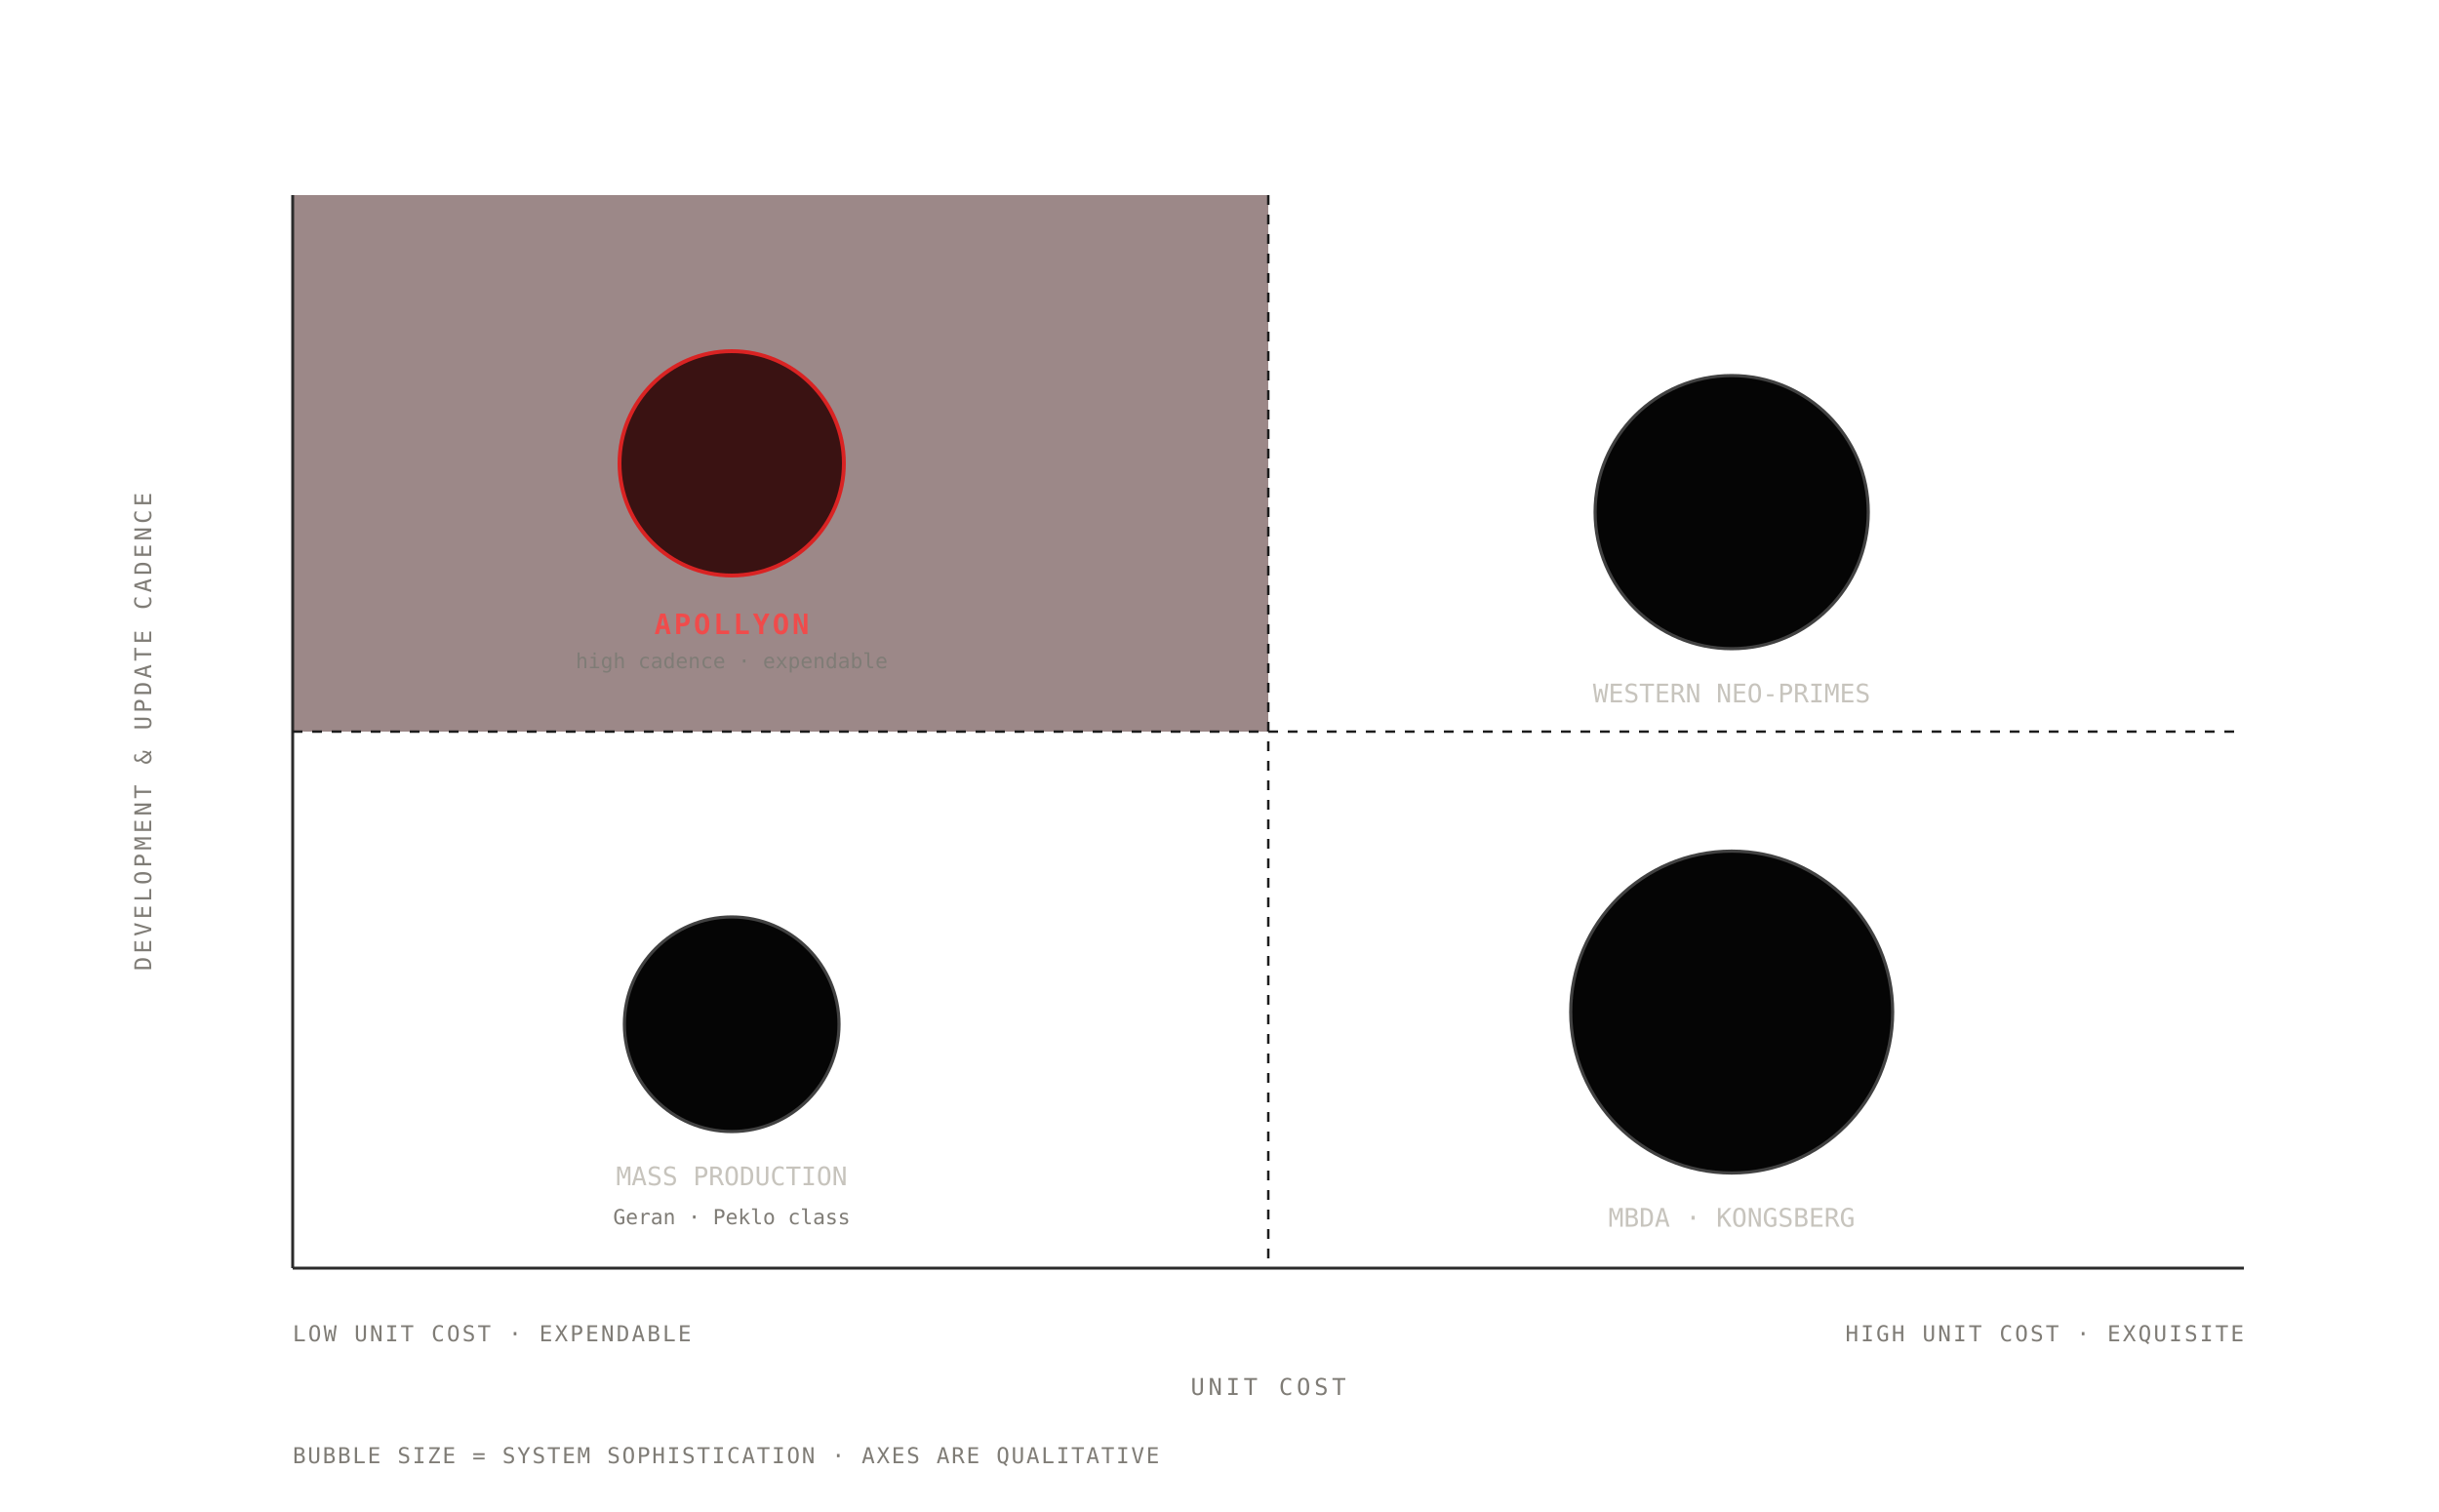
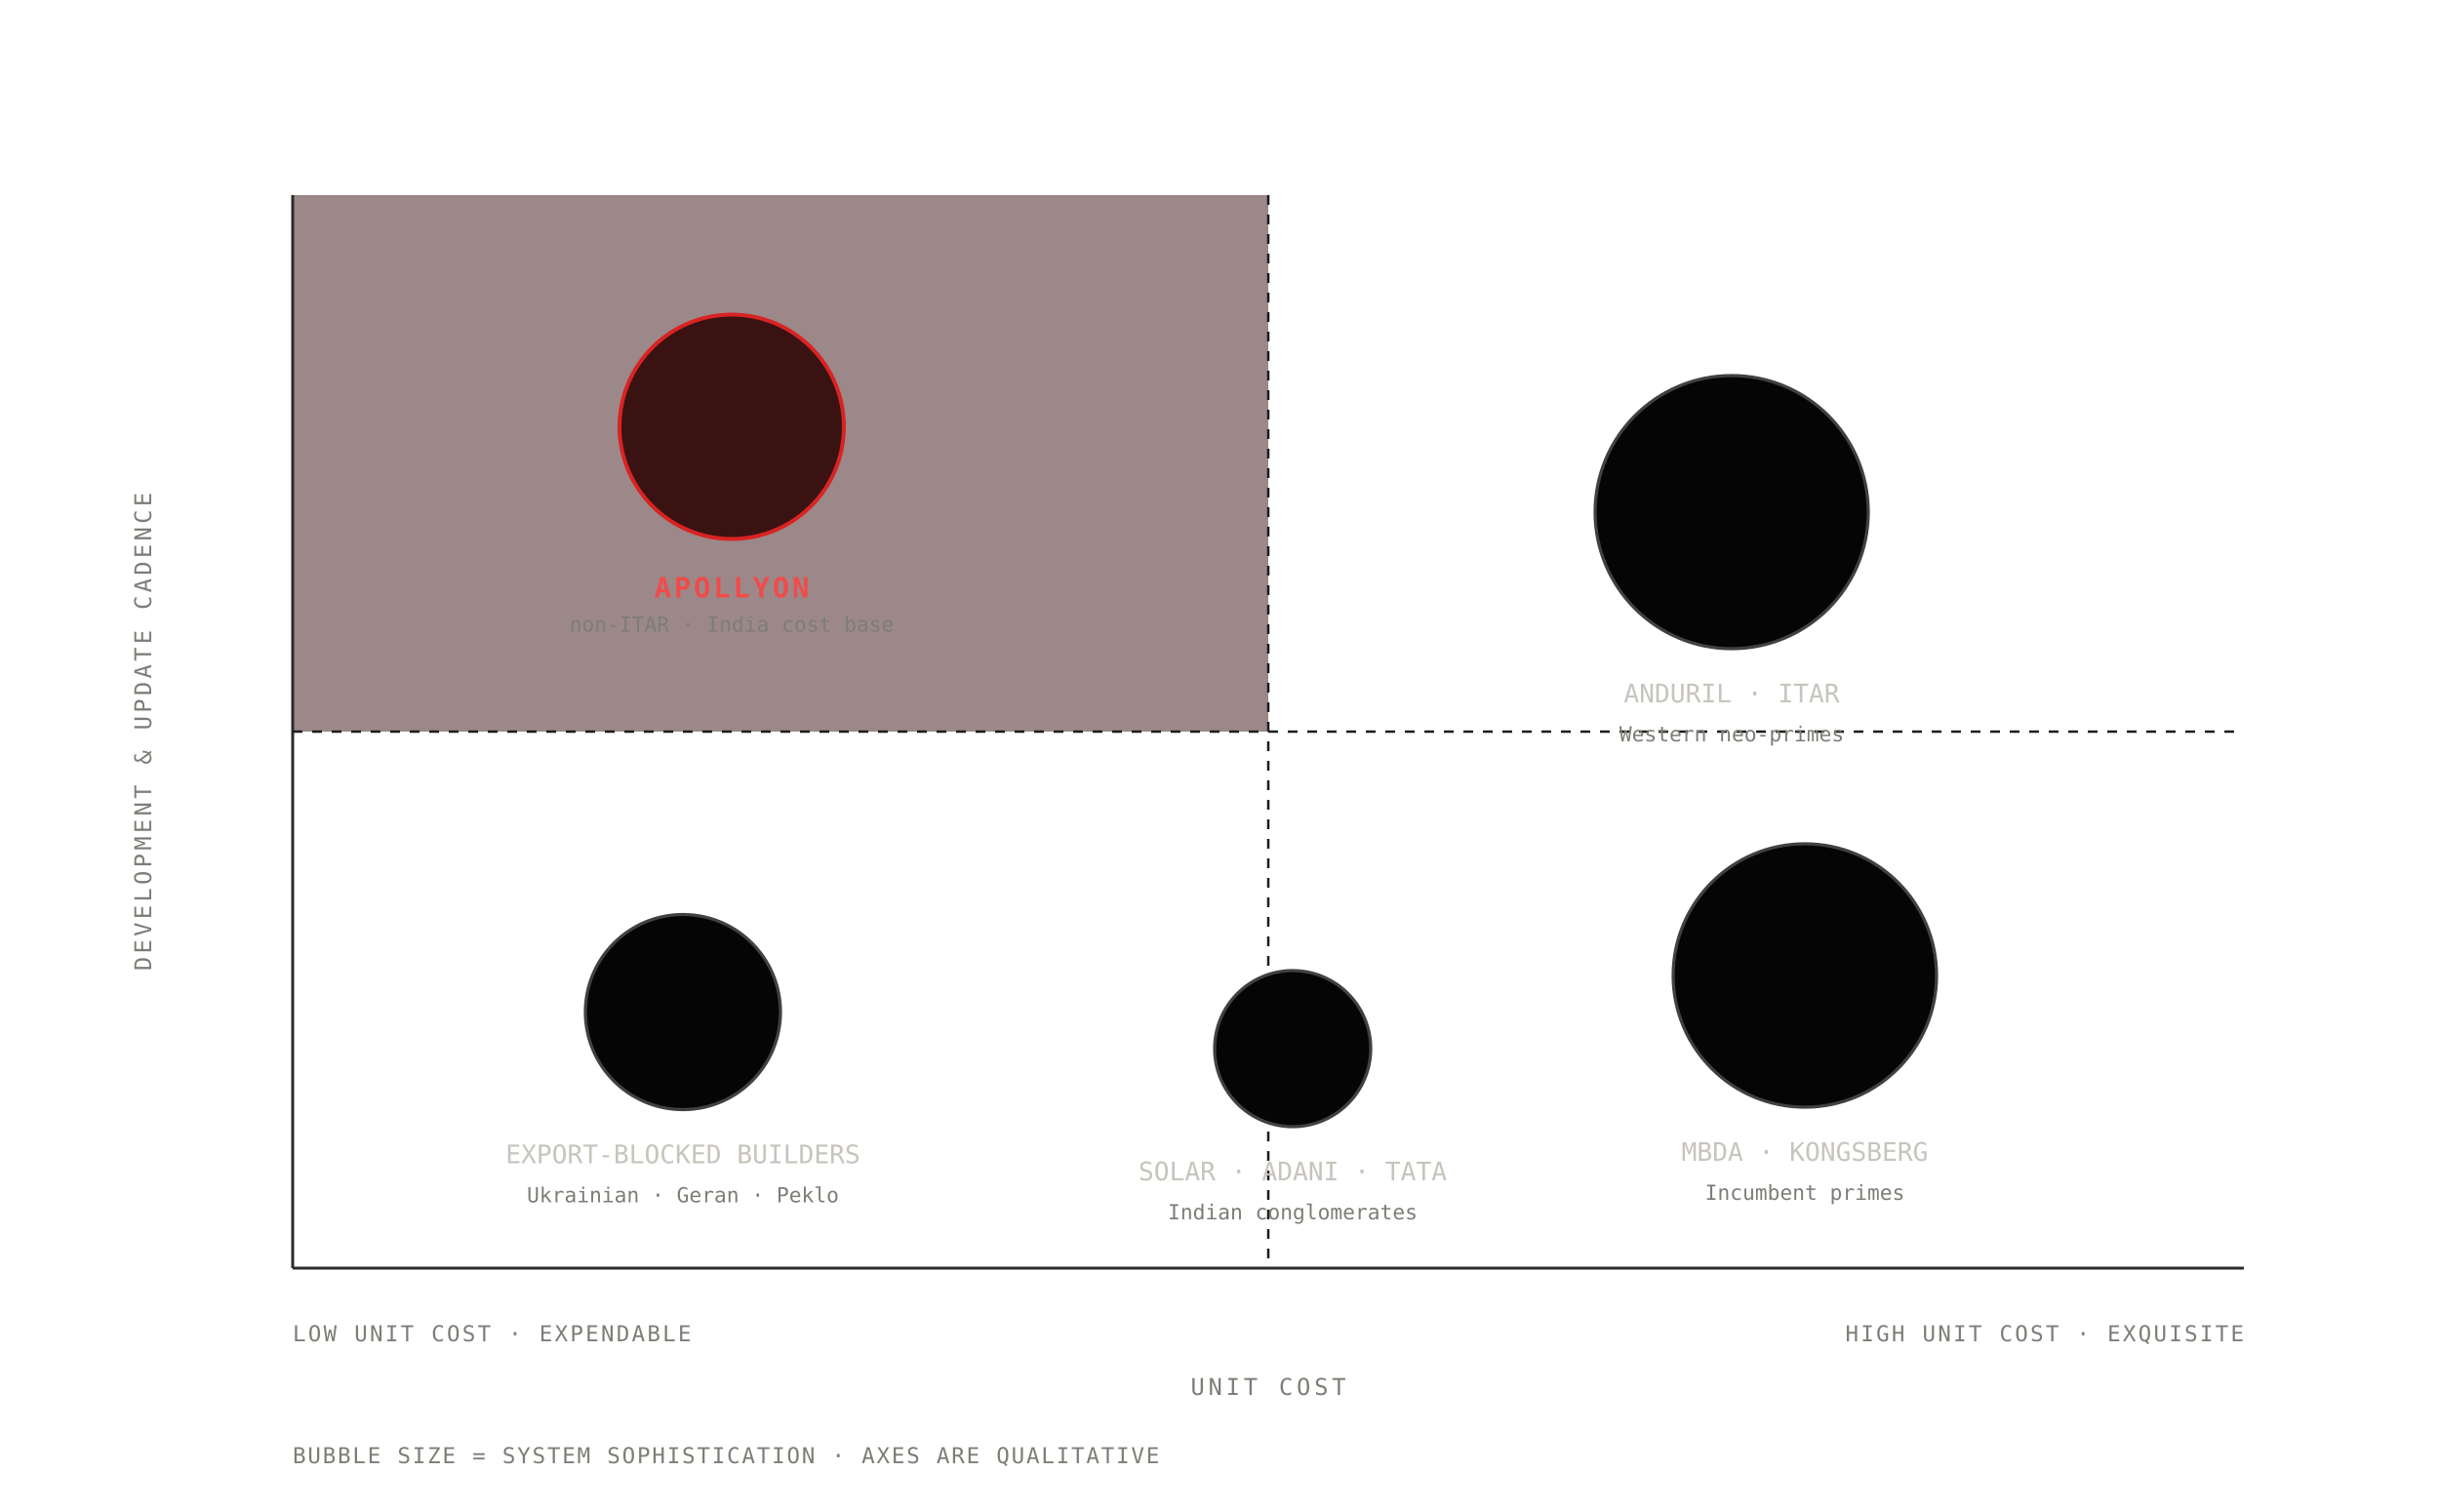
<svg xmlns="http://www.w3.org/2000/svg" viewBox="0 0 1000 620" role="img" aria-label="Position map: development cadence against unit cost, bubble size showing system sophistication, with Apollyon in the high-cadence expendable quadrant">
  <rect x="120" y="80" width="400.0" height="220.0" fill="#3A1212" fill-opacity="0.5" />
  <line x1="120.0" y1="80.0" x2="120.0" y2="520.0" stroke="#2B2B2B" stroke-width="1.2" />
  <line x1="120.0" y1="520.0" x2="920.0" y2="520.0" stroke="#2B2B2B" stroke-width="1.2" />
  <line x1="520.0" y1="80.0" x2="520.0" y2="520.0" stroke="#1D1D1D" stroke-width="1" stroke-dasharray="4 4" />
  <line x1="120.0" y1="300.0" x2="920.0" y2="300.0" stroke="#1D1D1D" stroke-width="1" stroke-dasharray="4 4" />
  <text transform="translate(62,300.0) rotate(-90)" font-family="JetBrains Mono, ui-monospace, monospace" font-size="9.5" fill="#7F7C76" text-anchor="middle" letter-spacing="0.14em">DEVELOPMENT &amp; UPDATE CADENCE</text>
  <text x="120.0" y="550.0" font-family="JetBrains Mono, ui-monospace, monospace" font-size="9.0" fill="#7F7C76" letter-spacing="0.1em">LOW UNIT COST · EXPENDABLE</text>
  <text x="920.0" y="550.0" font-family="JetBrains Mono, ui-monospace, monospace" font-size="9.0" fill="#7F7C76" text-anchor="end" letter-spacing="0.1em">HIGH UNIT COST · EXQUISITE</text>
  <text x="520.0" y="572.0" font-family="JetBrains Mono, ui-monospace, monospace" font-size="9.5" fill="#7F7C76" text-anchor="middle" letter-spacing="0.16em">UNIT COST</text>
-   <circle cx="300" cy="190" r="46" fill="#3A1212" stroke="#D92323" stroke-width="1.6" />
-   <text x="300.0" y="260.0" font-family="JetBrains Mono, ui-monospace, monospace" font-size="11.5" fill="#F04B4B" text-anchor="middle" font-weight="700" letter-spacing="0.1em">APOLLYON</text>
-   <text x="300.0" y="274.0" font-family="JetBrains Mono, ui-monospace, monospace" font-size="8.5" fill="#7F7C76" text-anchor="middle">high cadence · expendable</text>
+   <circle cx="300" cy="175" r="46" fill="#3A1212" stroke="#D92323" stroke-width="1.6" />
+   <text x="300.0" y="245.0" font-family="JetBrains Mono, ui-monospace, monospace" font-size="11.5" fill="#F04B4B" text-anchor="middle" font-weight="700" letter-spacing="0.1em">APOLLYON</text>
+   <text x="300.0" y="259.0" font-family="JetBrains Mono, ui-monospace, monospace" font-size="8.5" fill="#7F7C76" text-anchor="middle">non-ITAR · India cost base</text>
  <circle cx="710" cy="210" r="56" fill="#050505" stroke="#414141" stroke-width="1.3" />
-   <text x="710.0" y="288.0" font-family="JetBrains Mono, ui-monospace, monospace" font-size="10.5" fill="#C7C4BD" text-anchor="middle">WESTERN NEO-PRIMES</text>
-   <circle cx="300" cy="420" r="44" fill="#050505" stroke="#414141" stroke-width="1.3" />
-   <text x="300.0" y="486.0" font-family="JetBrains Mono, ui-monospace, monospace" font-size="10.5" fill="#C7C4BD" text-anchor="middle">MASS PRODUCTION</text>
-   <text x="300.0" y="502.0" font-family="JetBrains Mono, ui-monospace, monospace" font-size="8.5" fill="#7F7C76" text-anchor="middle">Geran · Peklo class</text>
-   <circle cx="710" cy="415" r="66" fill="#050505" stroke="#414141" stroke-width="1.3" />
-   <text x="710.0" y="503.0" font-family="JetBrains Mono, ui-monospace, monospace" font-size="10.5" fill="#C7C4BD" text-anchor="middle">MBDA · KONGSBERG</text>
+   <text x="710.0" y="288.0" font-family="JetBrains Mono, ui-monospace, monospace" font-size="10.5" fill="#C7C4BD" text-anchor="middle">ANDURIL · ITAR</text>
+   <text x="710.0" y="304.0" font-family="JetBrains Mono, ui-monospace, monospace" font-size="8.5" fill="#7F7C76" text-anchor="middle">Western neo-primes</text>
+   <circle cx="280" cy="415" r="40" fill="#050505" stroke="#414141" stroke-width="1.3" />
+   <text x="280.0" y="477.0" font-family="JetBrains Mono, ui-monospace, monospace" font-size="10.5" fill="#C7C4BD" text-anchor="middle">EXPORT-BLOCKED BUILDERS</text>
+   <text x="280.0" y="493.0" font-family="JetBrains Mono, ui-monospace, monospace" font-size="8.5" fill="#7F7C76" text-anchor="middle">Ukrainian · Geran · Peklo</text>
+   <circle cx="530" cy="430" r="32" fill="#050505" stroke="#414141" stroke-width="1.3" />
+   <text x="530.0" y="484.0" font-family="JetBrains Mono, ui-monospace, monospace" font-size="10.5" fill="#C7C4BD" text-anchor="middle">SOLAR · ADANI · TATA</text>
+   <text x="530.0" y="500.0" font-family="JetBrains Mono, ui-monospace, monospace" font-size="8.5" fill="#7F7C76" text-anchor="middle">Indian conglomerates</text>
+   <circle cx="740" cy="400" r="54" fill="#050505" stroke="#414141" stroke-width="1.3" />
+   <text x="740.0" y="476.0" font-family="JetBrains Mono, ui-monospace, monospace" font-size="10.5" fill="#C7C4BD" text-anchor="middle">MBDA · KONGSBERG</text>
+   <text x="740.0" y="492.0" font-family="JetBrains Mono, ui-monospace, monospace" font-size="8.5" fill="#7F7C76" text-anchor="middle">Incumbent primes</text>
  <text x="120.0" y="600.0" font-family="JetBrains Mono, ui-monospace, monospace" font-size="9.0" fill="#7F7C76" letter-spacing="0.08em">BUBBLE SIZE = SYSTEM SOPHISTICATION · AXES ARE QUALITATIVE</text>
</svg>
